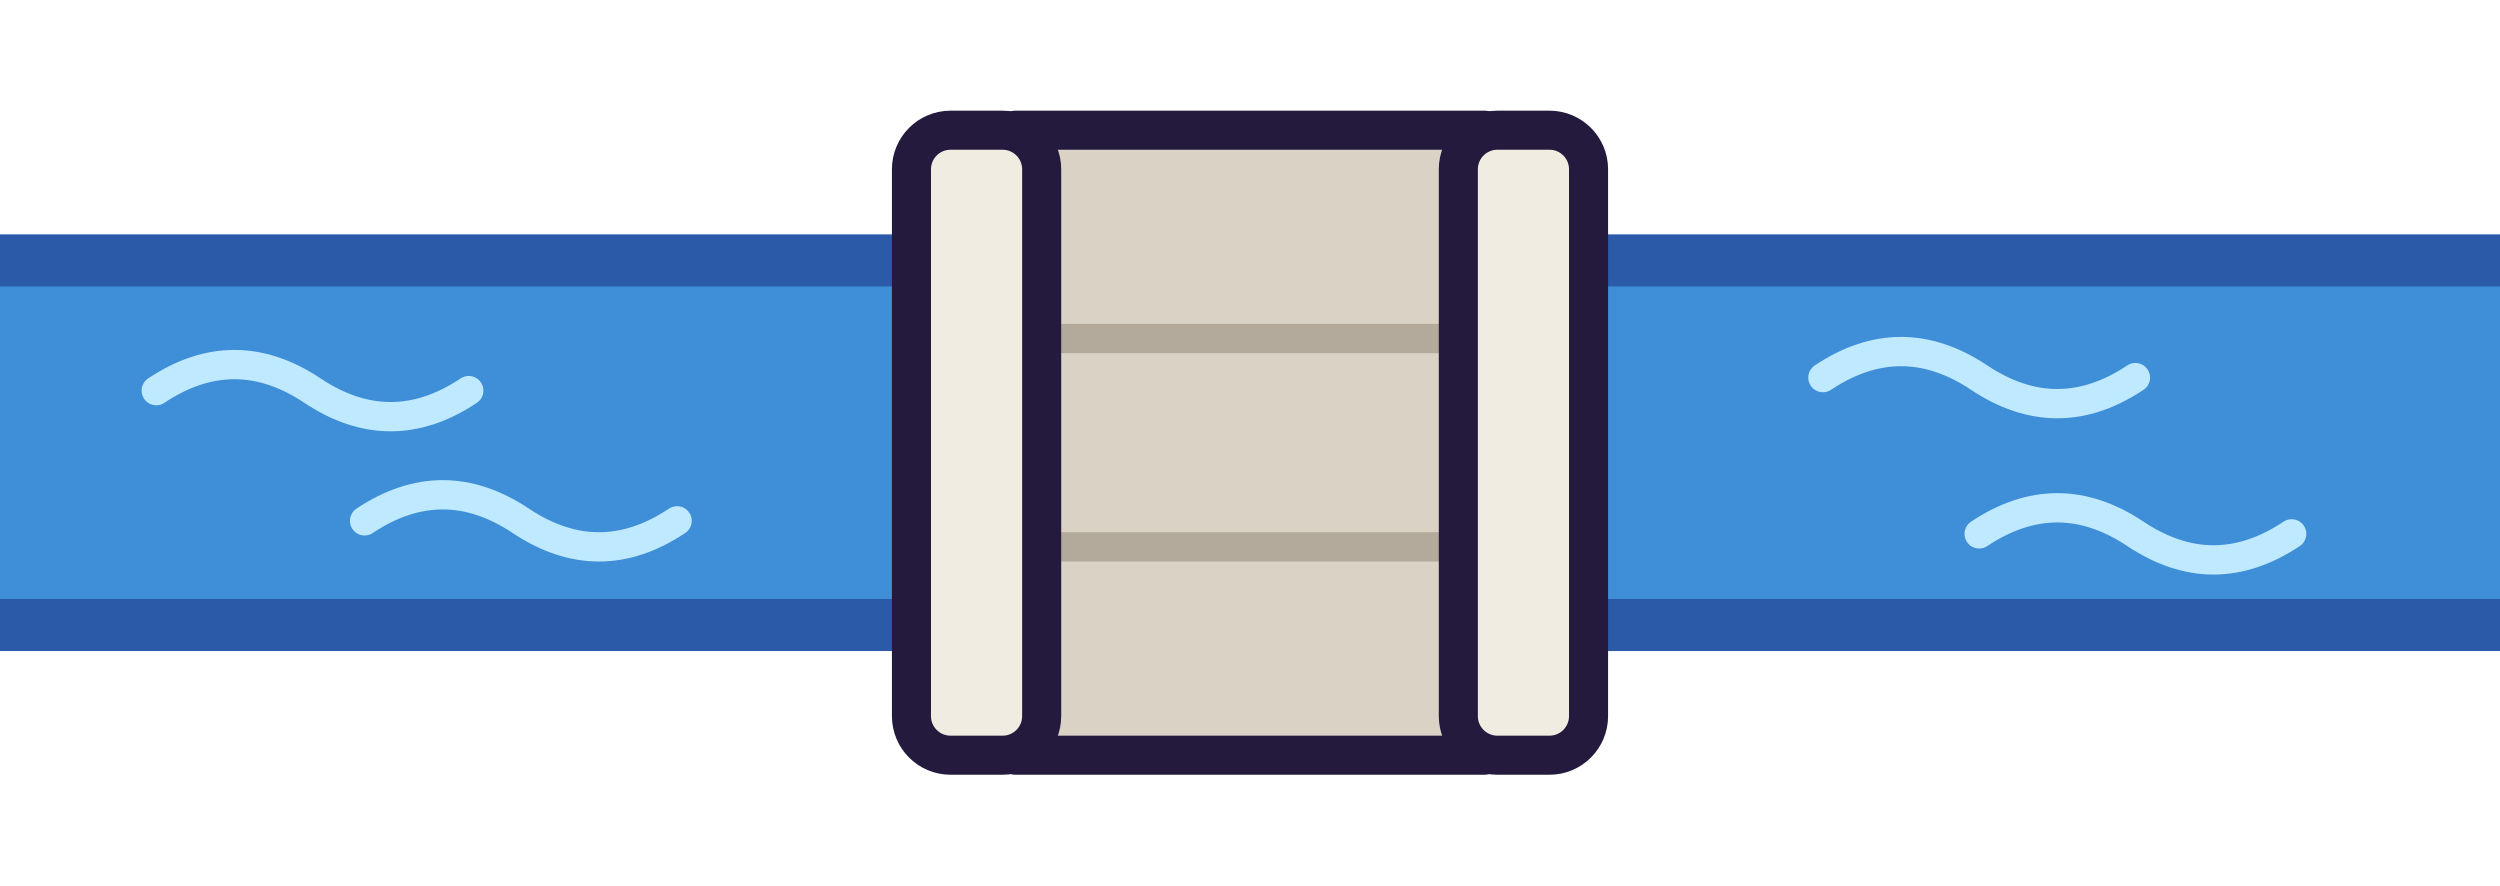
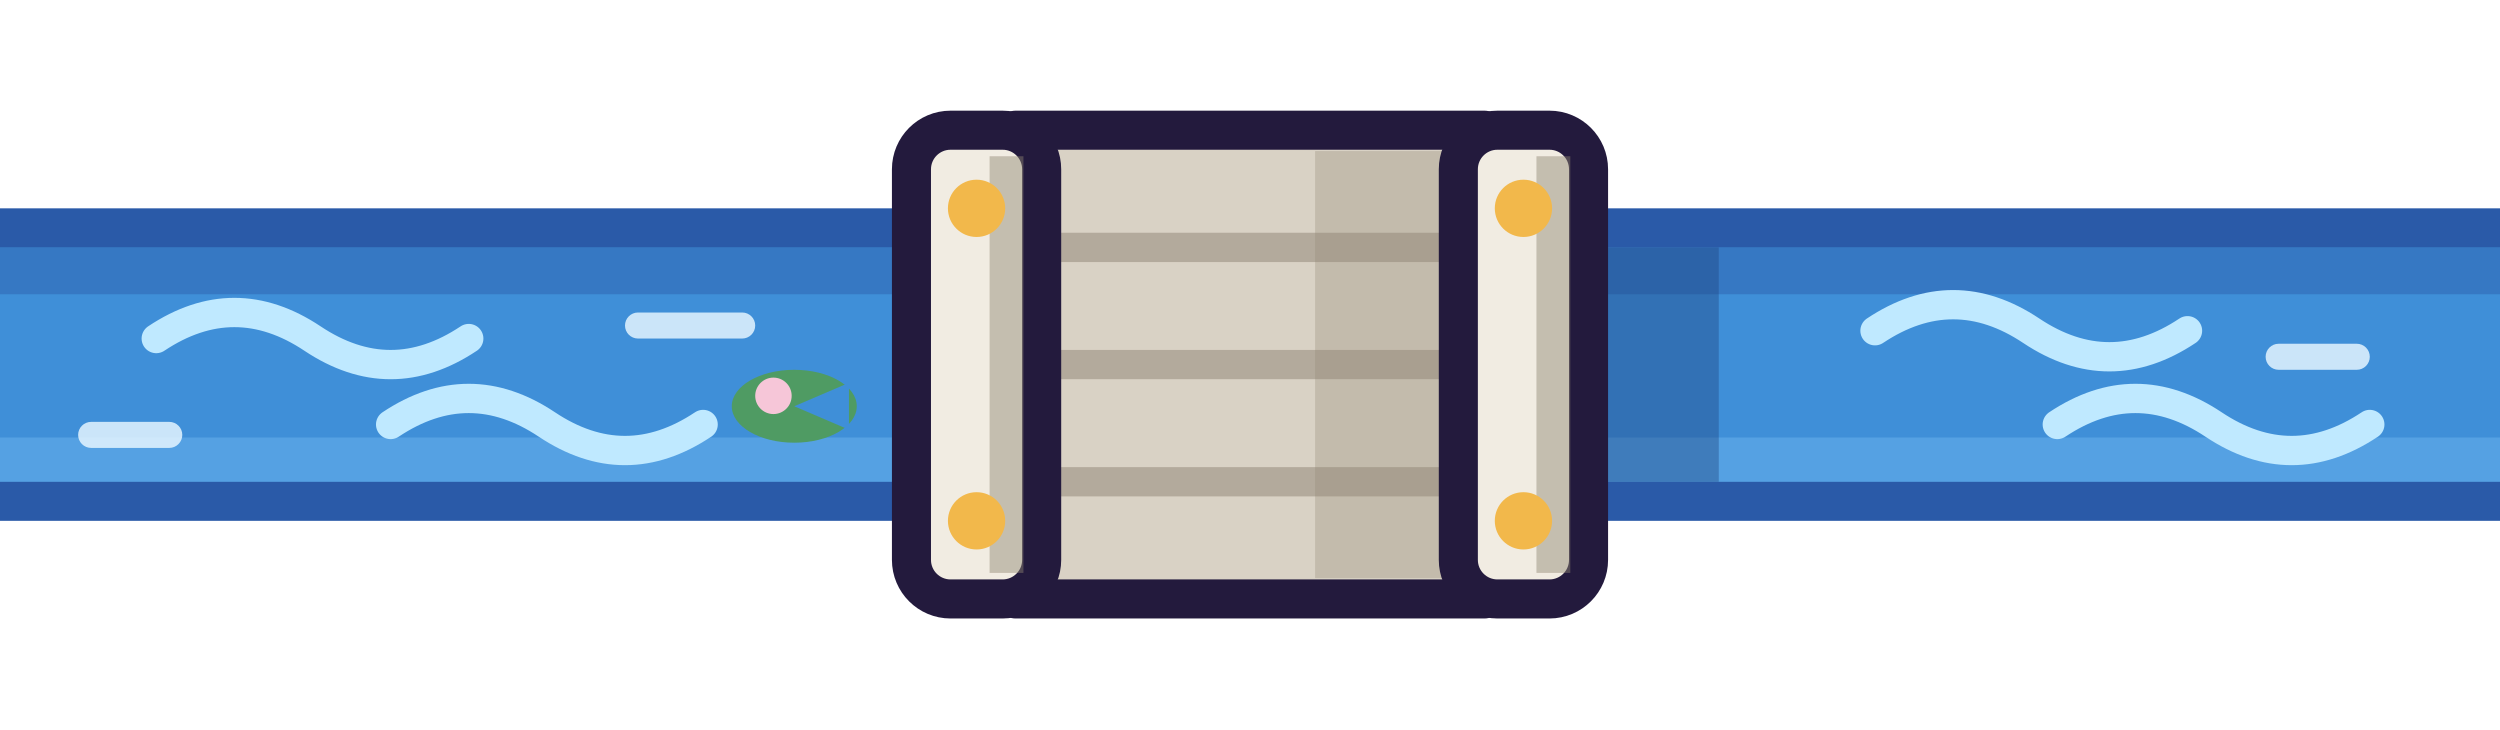
- <svg xmlns="http://www.w3.org/2000/svg" viewBox="0 0 96 34" width="96" height="34">
+ <svg xmlns="http://www.w3.org/2000/svg" viewBox="0 0 96 28" width="96" height="28">
  <style>
    * {
      vector-effect: non-scaling-stroke;
    }
  </style>
-   <rect x="0" y="9" width="96" height="16" fill="#2a5aa8" />
-   <rect x="0" y="11" width="96" height="12" fill="#3f8fd8" />
+   <rect x="0" y="8" width="96" height="12" fill="#2a5aa8" />
+   <rect x="0" y="9.500" width="96" height="9" fill="#3f8fd8" />
+   <rect x="0" y="9.500" width="96" height="1.800" fill="#2a5aa8" opacity=".45" />
+   <rect x="0" y="16.800" width="96" height="1.700" fill="#7fc4f5" opacity=".35" />
+   <rect x="61" y="9.500" width="5" height="9" fill="#1f447f" opacity=".4" />
  <g fill="none" stroke="#bfe9ff" stroke-width="1.125" stroke-linecap="round">
-     <path d="M6 15q3-2 6 0t6 0M70 14.500q3-2 6 0t6 0M14 20q3-2 6 0t6 0M76 20.500q3-2 6 0t6 0" />
+     <path d="M6 13q3-2 6 0t6 0M72 12.700q3-2 6 0t6 0M15 16.300q3-2 6 0t6 0M79 16.300q3-2 6 0t6 0" />
+   </g>
+   <g fill="#e4f5ff" opacity=".85">
+     <rect x="24" y="12" width="5" height="1" rx=".500" />
+     <rect x="87" y="13.200" width="4" height="1" rx=".500" />
+     <rect x="3" y="16.200" width="4" height="1" rx=".500" />
+   </g>
+   <g>
+     <ellipse cx="30.500" cy="15.600" rx="2.400" ry="1.400" fill="#4f9b63" />
+     <path d="M30.500 15.600l2.100-.900v1.800z" fill="#3f8fd8" />
+     <circle cx="29.700" cy="15.200" r=".700" fill="#f6c6d8" />
  </g>
  <g stroke="#231a3d" stroke-width="1.5" stroke-linejoin="round" stroke-linecap="round">
-     <rect x="39" y="5" width="18" height="24" fill="#d9d2c5" />
-     <path d="M39 13h18M39 21h18" fill="none" stroke="#b3aa9c" stroke-width="1.125" />
-     <rect x="35" y="5" width="5" height="24" rx="1.500" fill="#f1ece2" />
-     <rect x="56" y="5" width="5" height="24" rx="1.500" fill="#f1ece2" />
+     <rect x="39" y="5" width="18" height="18" fill="#d9d2c5" />
+     <path d="M39 9.500h18M39 14h18M39 18.500h18" fill="none" stroke="#b3aa9c" stroke-width="1.125" />
+   </g>
+   <rect x="50.500" y="5.800" width="5.700" height="16.400" fill="#8f8572" opacity=".3" />
+   <g stroke="#231a3d" stroke-width="1.5" stroke-linejoin="round" stroke-linecap="round">
+     <rect x="35" y="5" width="5" height="18" rx="1.500" fill="#f1ece2" />
+     <rect x="56" y="5" width="5" height="18" rx="1.500" fill="#f1ece2" />
+   </g>
+   <g fill="#8f8572" opacity=".45">
+     <rect x="38" y="6" width="1.300" height="16" />
+     <rect x="59" y="6" width="1.300" height="16" />
+   </g>
+   <g fill="#f2b84b">
+     <circle cx="37.500" cy="8" r="1.100" />
+     <circle cx="37.500" cy="20" r="1.100" />
+     <circle cx="58.500" cy="8" r="1.100" />
+     <circle cx="58.500" cy="20" r="1.100" />
  </g>
</svg>
